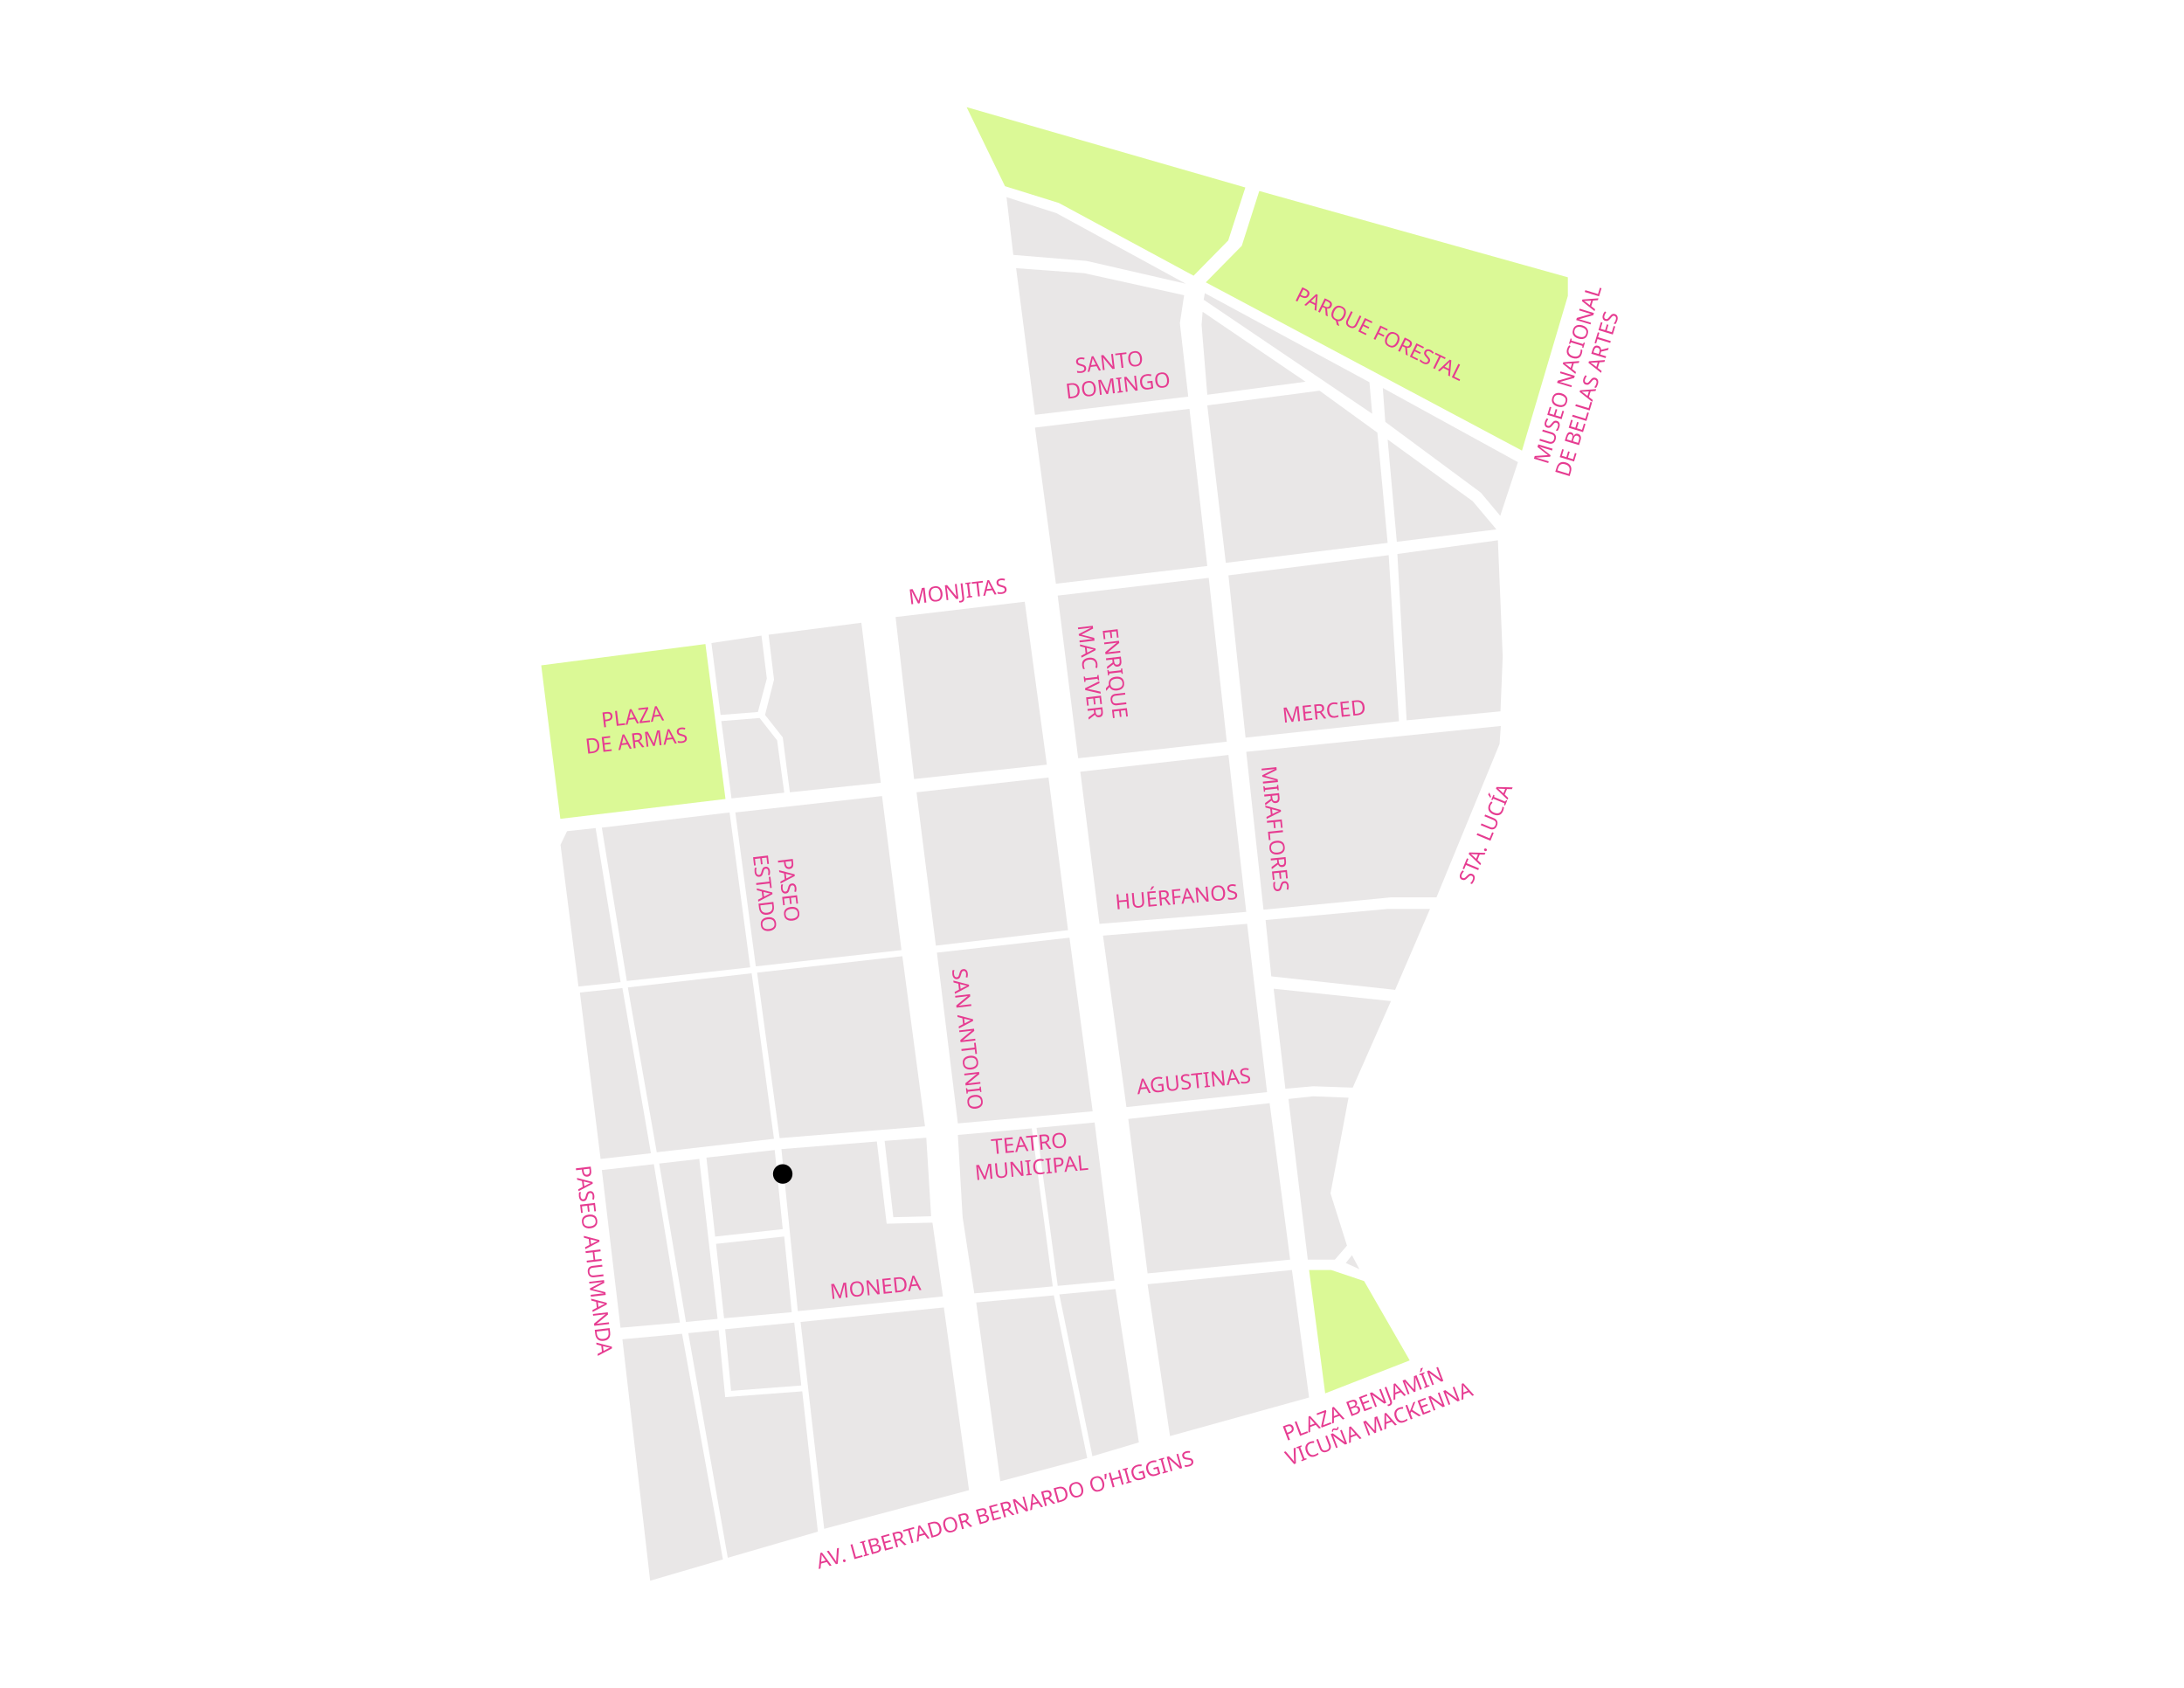
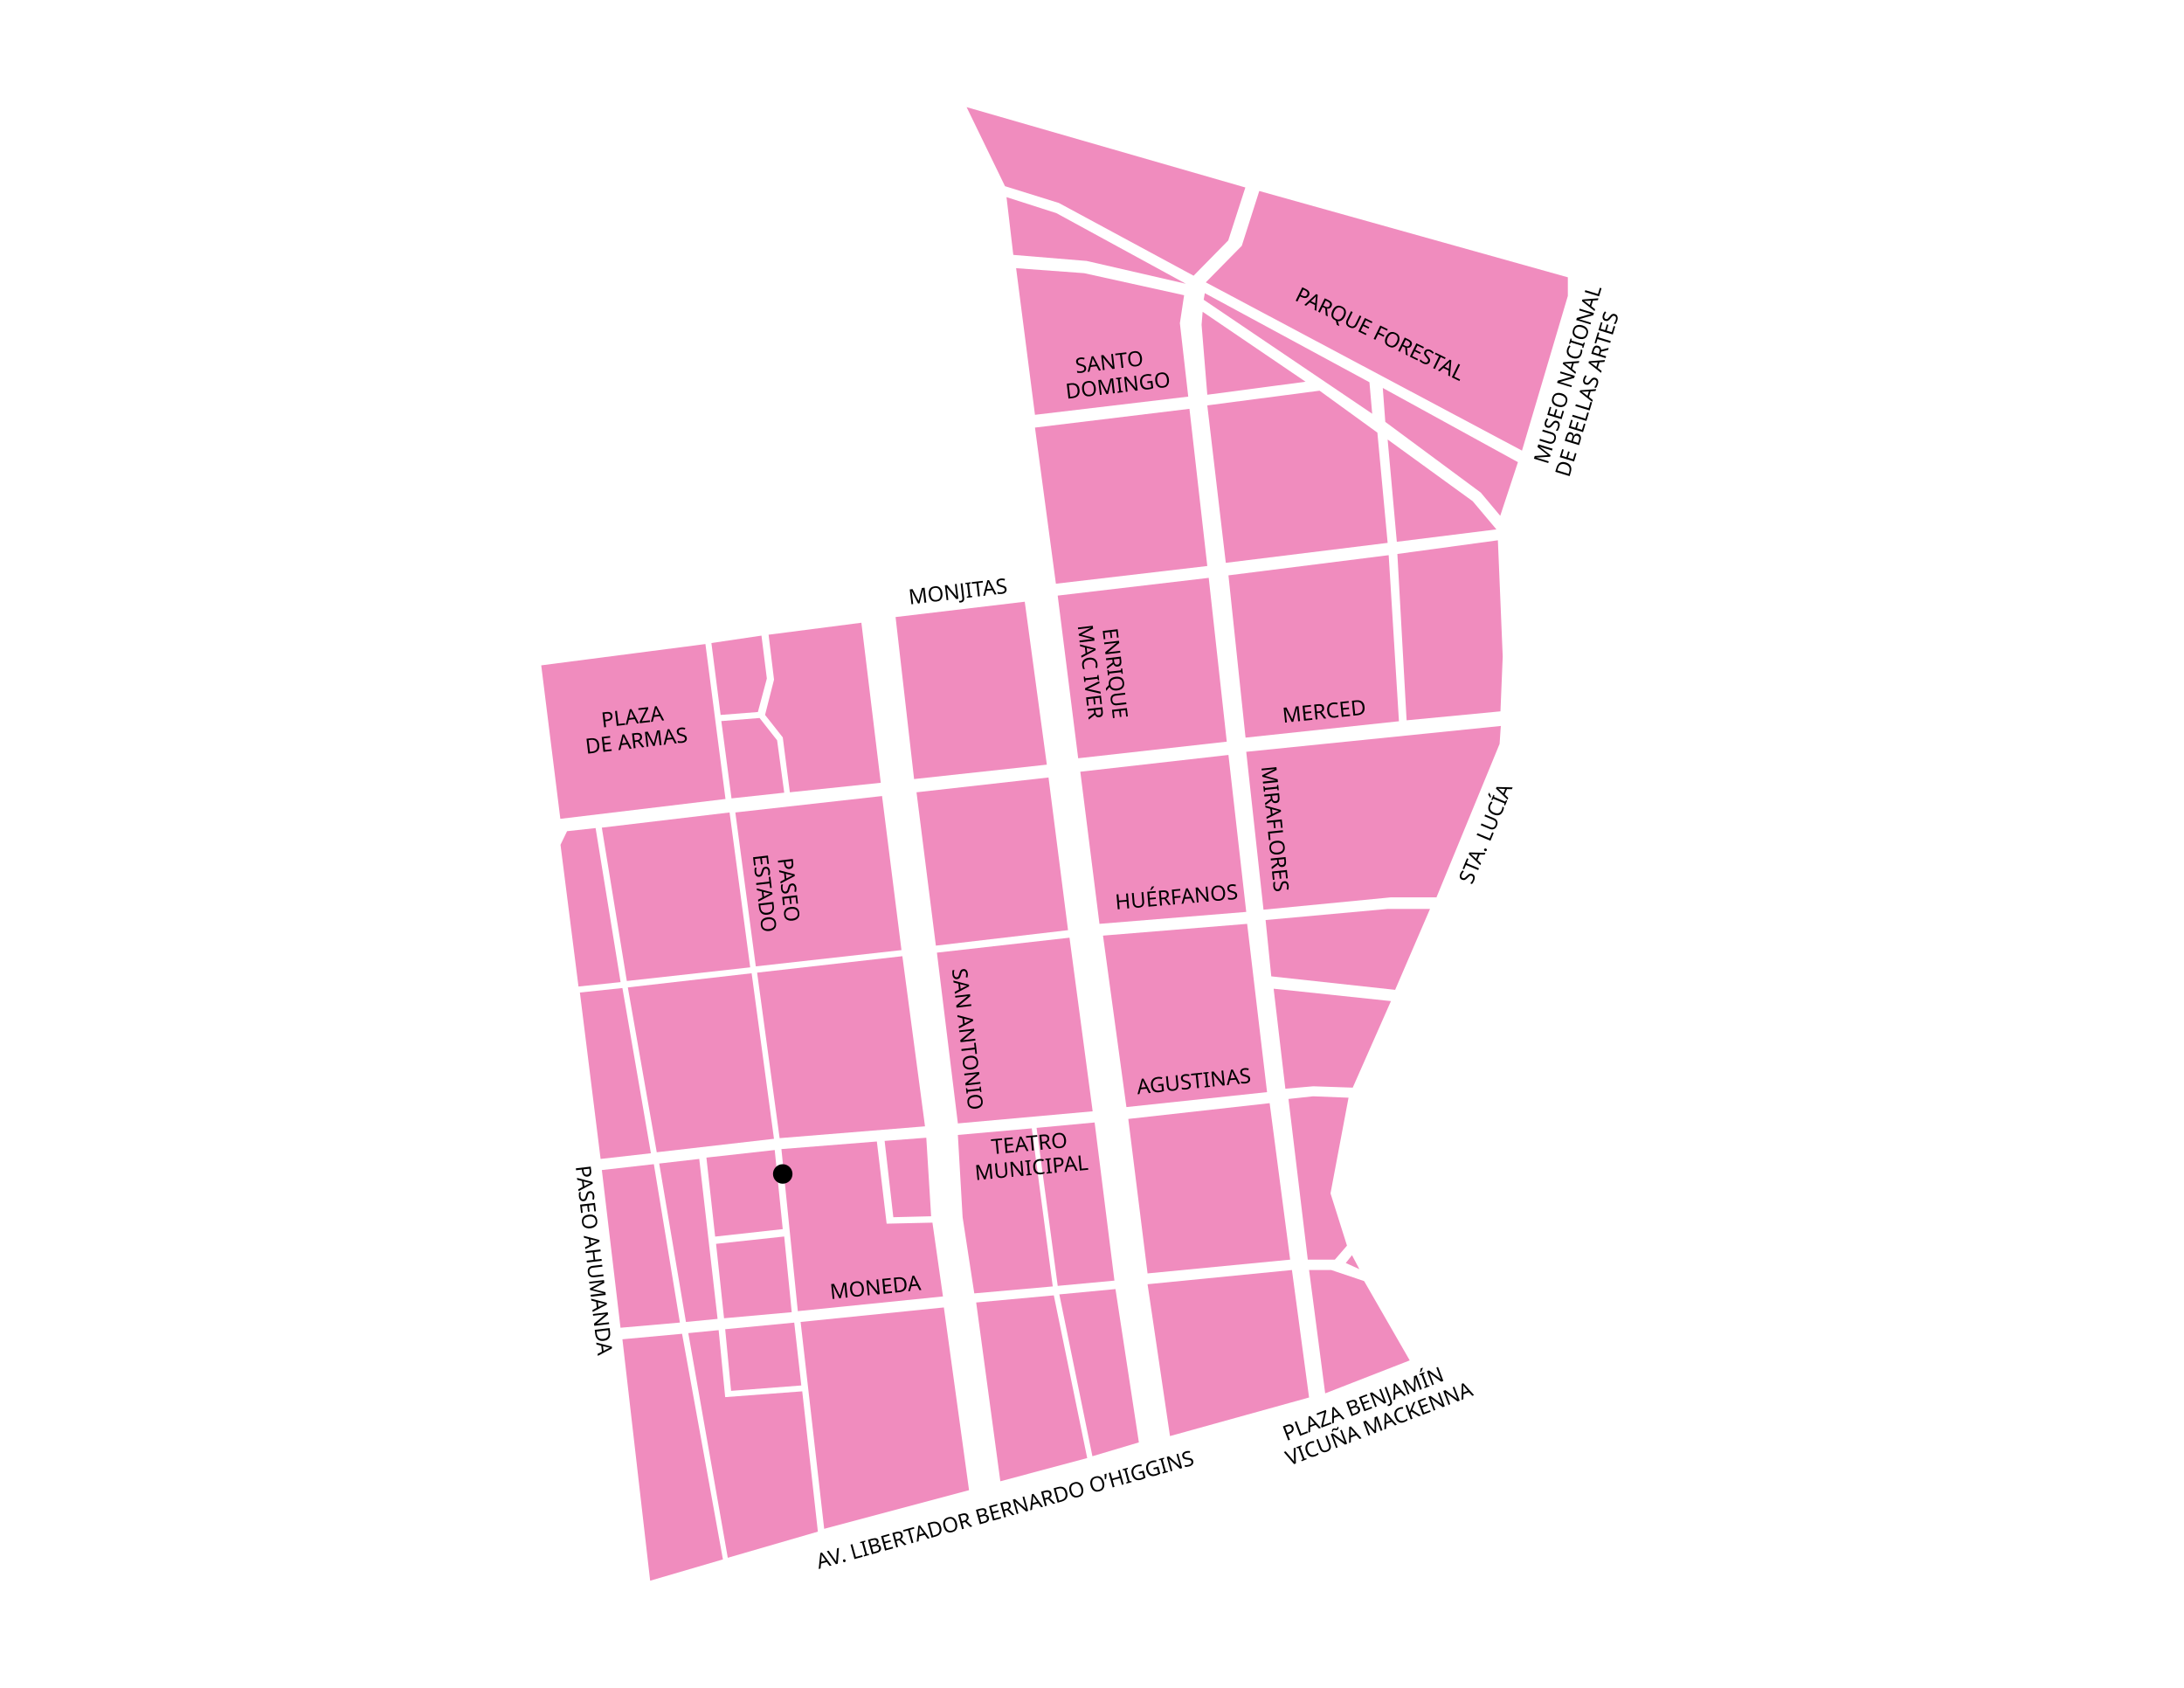
- <svg xmlns="http://www.w3.org/2000/svg" viewBox="0 0 792 612">
+ <svg xmlns="http://www.w3.org/2000/svg" id="Capa_1" version="1.1" viewBox="0 0 792 612">
  <defs>
    <style>
-       .cls-1 {
-         fill: #e9e7e7;
+       .st0 {
+         fill: #f08cbe;
      }

-       .cls-2 {
-         font-size: 7.6px;
+       .st1, .st2 {
+         isolation: isolate;
      }

-       .cls-2, .cls-3 {
-         fill: #e63c91;
+       .st2 {
        font-family: GeistMono-Regular, 'Geist Mono';
-       }
- 
-       .cls-3 {
        font-size: 7.6px;
-       }
- 
-       .cls-4 {
-         fill: #dbf996;
      }
    </style>
  </defs>
-   <g id="Capa_1" data-name="Capa 1">
+   <g id="Capa_11" data-name="Capa_1">
    <g>
-       <polygon class="cls-4" points="474.72 460.5 482.75 460.5 494.68 464.51 511.22 493.27 480.56 505.22 474.72 460.5" />
-       <polygon class="cls-1" points="468.5 460.5 474.72 506.72 424.28 520.71 416.15 465.65 468.5 460.5" />
-       <polygon class="cls-1" points="467.25 398.48 476.17 397.51 489.03 398.02 482.49 432.71 488.47 451.66 484.07 456.74 474.25 456.74 467.25 398.48" />
-       <polygon class="cls-1" points="490.28 455.12 488.03 457.96 492.97 460.2 490.28 455.12" />
-       <polygon class="cls-1" points="461.87 358.5 466.12 394.76 476.24 393.88 490.55 394.37 504.41 362.99 461.87 358.5" />
-       <polygon class="cls-1" points="518.57 329.58 505.93 358.91 461.01 354.02 458.95 333.6 503.18 329.58 518.57 329.58" />
-       <polygon class="cls-1" points="445.48 208.62 503.59 201.3 507.31 261.52 451.68 267.46 445.48 208.62" />
-       <polygon class="cls-1" points="506.74 200.86 510.09 261.18 544.12 257.93 544.94 238.06 543.19 195.9 506.74 200.86" />
-       <polygon class="cls-1" points="391.76 279.82 445.48 273.74 451.93 330.65 398.71 334.98 391.76 279.82" />
-       <polygon class="cls-1" points="399.99 339.25 452.26 334.98 459.48 396 408.48 401.42 399.99 339.25" />
-       <polygon class="cls-1" points="458.19 329.85 504.41 325.37 520.92 325.37 543.81 269.73 544.25 263.23 451.93 272.6 458.19 329.85" />
-       <polygon class="cls-1" points="409.16 405.72 460.42 400 467.85 456.74 416.15 461.73 409.16 405.72" />
-       <polygon class="cls-1" points="503.21 159.36 506.54 196.45 542.65 191.95 534.06 181.74 503.21 159.36" />
-       <polygon class="cls-1" points="478.52 141.66 437.81 146.99 444.52 204.08 503.21 196.84 499.49 156.87 478.52 141.66" />
-       <polygon class="cls-1" points="365 71.48 367.46 92.42 394.09 94.62 430.03 102.89 383.1 77.29 365 71.48" />
-       <polygon class="cls-1" points="550.46 167.58 544.04 187.03 536.98 178.61 502.36 152.98 501.45 140.67 550.46 167.58" />
-       <polygon class="cls-1" points="205.64 301.38 215.99 300.26 225.05 356.11 209.78 357.7 203.26 306.31 205.64 301.38" />
-       <polygon class="cls-1" points="210.29 359.88 225.71 358.26 236.04 418.16 217.8 420.22 210.29 359.88" />
-       <polygon class="cls-1" points="218.25 424.25 237.11 422.12 246.56 479.55 225.02 481.43 218.25 424.25" />
-       <polygon class="cls-1" points="225.71 485.61 247.34 483.62 262.16 565.43 235.77 573.15 225.71 485.61" />
-       <polygon class="cls-1" points="218.24 300.1 227.31 355.7 272.05 350.75 264.57 294.59 218.24 300.1" />
-       <polygon class="cls-1" points="227.68 358.03 272.57 352.9 280.67 412.92 238.16 417.8 227.68 358.03" />
-       <polygon class="cls-1" points="431.34 148.24 437.81 205.23 382.91 211.65 375.32 155.04 431.34 148.24" />
-       <polygon class="cls-1" points="259.67 451.01 284.38 448.35 287.11 475.79 262.57 477.99 259.67 451.01" />
-       <polygon class="cls-1" points="239.05 421.89 253.57 420.22 260.22 478.22 248.75 479.33 239.05 421.89" />
-       <polygon class="cls-1" points="256.17 419.74 280.94 416.99 283.85 445.67 259.34 448.38 256.17 419.74" />
-       <polygon class="cls-1" points="262.98 481.96 288.02 479.57 290.58 502.36 265.12 504.31 262.98 481.96" />
-       <polygon class="cls-1" points="290.33 479.33 342.28 474.07 351.41 540.33 298.88 554.34 290.33 479.33" />
-       <polygon class="cls-1" points="249.6 483.38 260.61 482.3 262.98 506.59 290.92 504.49 296.59 555.36 263.92 564.84 249.6 483.38" />
-       <polygon class="cls-1" points="283.37 416.65 289.32 475.41 341.95 470.08 338.14 443.32 321.53 443.7 317.98 413.9 283.37 416.65" />
-       <polygon class="cls-1" points="320.8 413.68 323.95 441.35 337.66 441.01 335.91 412.53 320.8 413.68" />
-       <polygon class="cls-1" points="266.66 294.59 319.86 288.64 326.91 344.5 274.08 350.4 266.66 294.59" />
-       <polygon class="cls-1" points="274.56 352.67 327.23 346.71 335.44 408.4 282.72 412.68 274.56 352.67" />
-       <polygon class="cls-4" points="203.2 296.9 196.27 241.25 255.81 233.53 263.09 289.71 203.2 296.9" />
-       <polygon class="cls-1" points="257.98 233.16 261.32 259.23 274.84 258.17 278.09 246.02 276.14 230.47 257.98 233.16" />
-       <polygon class="cls-1" points="261.58 261.46 275.45 260.34 281.81 268.44 284.39 287.42 265.27 289.49 261.58 261.46" />
-       <polygon class="cls-1" points="278.72 230.14 312.37 225.8 319.4 283.83 286.43 287.28 283.86 267.37 277.44 259.23 280.69 246.43 278.72 230.14" />
-       <polygon class="cls-1" points="368.48 97.24 375.32 150.41 430.9 143.81 427.87 117.2 429.4 107.05 393.13 99.05 368.48 97.24" />
-       <polygon class="cls-1" points="383.56 215.96 438.33 209.53 444.87 268.92 390.99 274.94 383.56 215.96" />
-       <polygon class="cls-1" points="354 472.27 382.15 469.69 394.26 528.69 362.76 537.1 354 472.27" />
-       <polygon class="cls-1" points="347.36 411.52 349.08 441.35 353.31 468.97 381.77 466.45 374.16 409.14 347.36 411.52" />
-       <polygon class="cls-1" points="384.15 469.34 404.51 467.41 413 523 396.15 528.02 384.15 469.34" />
-       <polygon class="cls-1" points="375.9 408.96 383.57 466.25 404.14 464.34 396.95 407 375.9 408.96" />
-       <polygon class="cls-1" points="436.12 113.05 435.74 117.78 437.81 143.13 473.44 138.41 436.12 113.05" />
-       <polygon class="cls-4" points="350.53 38.85 364.45 67.51 383.99 73.6 432.84 99.97 445.41 87.18 451.61 67.98 350.53 38.85" />
-       <polygon class="cls-4" points="551.93 163.39 568.56 107.29 568.56 100.55 456.66 69.25 450.32 89.12 437.27 102.38 551.93 163.39" />
-       <polygon class="cls-1" points="497.61 150.02 496.61 138.6 436.91 106.3 436.5 108.69 497.61 150.02" />
-       <polygon class="cls-1" points="339.76 345.42 387.84 340 396.24 402.95 347.36 407.34 339.76 345.42" />
-       <polygon class="cls-1" points="324.77 223.74 371.61 218.18 379.62 277.26 331.48 282.48 324.77 223.74" />
-       <polygon class="cls-1" points="332.36 287.28 380.23 281.91 387.31 337.27 339.38 342.88 332.36 287.28" />
-       <text class="cls-2" transform="translate(561.23 168.59) rotate(-73.04)">
-         <tspan x="0" y="0">MUSEO NACIONAL</tspan>
-         <tspan x="-2.28" y="8.8">DE BELLAS ARTES</tspan>
-       </text>
-       <text class="cls-2" transform="translate(218.37 263.81) rotate(-6.64)">
-         <tspan x="0" y="0">PLAZA</tspan>
-         <tspan x="-6.84" y="8.8">DE ARMAS</tspan>
-       </text>
-       <text class="cls-2" transform="translate(466.47 522.54) rotate(-20.97)">
-         <tspan x="0" y="0">PLAZA BENJAMÍN</tspan>
-         <tspan x="-2.28" y="8.8">VICUÑA MACKENNA</tspan>
-       </text>
-       <text class="cls-2" transform="translate(533.78 320.97) rotate(-67.4)">
-         <tspan x="0" y="0">STA. LUCÍA</tspan>
-       </text>
-       <text class="cls-2" transform="translate(469.21 108.71) rotate(26.13)">
-         <tspan x="0" y="0">PARQUE FORESTAL</tspan>
-       </text>
-       <text class="cls-3" transform="translate(296.89 568.91) rotate(-15.51)">
-         <tspan x="0" y="0">AV. LIBERTADOR BERNARDO O’HIGGINS</tspan>
-       </text>
-       <text class="cls-3" transform="translate(345.23 351.41) rotate(83.32)">
-         <tspan x="0" y="0">SAN ANTONIO</tspan>
-       </text>
-       <text class="cls-3" transform="translate(457.41 277.98) rotate(84.19)">
-         <tspan x="0" y="0">MIRAFLORES</tspan>
-       </text>
-       <text class="cls-3" transform="translate(399.82 228.05) rotate(83.32)">
-         <tspan x="0" y="0">ENRIQUE</tspan>
-         <tspan x="-2.28" y="8.8">MAC IVER</tspan>
-       </text>
-       <text class="cls-3" transform="translate(208.74 422.91) rotate(83.32)">
-         <tspan x="0" y="0">PASEO AHUMANDA</tspan>
-       </text>
-       <text class="cls-3" transform="translate(301.24 471.07) rotate(-5.81)">
-         <tspan x="0" y="0">MONEDA</tspan>
-       </text>
-       <text class="cls-3" transform="translate(412.5 396.77) rotate(-5.81)">
-         <tspan x="0" y="0">AGUSTINAS</tspan>
-       </text>
-       <text class="cls-3" transform="translate(465.32 262.08) rotate(-5.81)">
-         <tspan x="0" y="0">MERCED</tspan>
-       </text>
-       <text class="cls-3" transform="translate(282.02 311.35) rotate(83.32)">
-         <tspan x="0" y="0">PASEO</tspan>
-         <tspan x="-2.28" y="8.8">ESTADO</tspan>
-       </text>
-       <text class="cls-3" transform="translate(329.81 219.19) rotate(-6.68)">
-         <tspan x="0" y="0">MONJITAS</tspan>
-       </text>
-       <text class="cls-3" transform="translate(390.26 135.34) rotate(-6.68)">
-         <tspan x="0" y="0">SANTO</tspan>
-         <tspan x="-4.56" y="8.8">DOMINGO</tspan>
-       </text>
-       <text class="cls-3" transform="translate(359.76 418.54) rotate(-5.31)">
-         <tspan x="0" y="0">TEATRO</tspan>
-         <tspan x="-6.84" y="8.8">MUNICIPAL</tspan>
-       </text>
-       <text class="cls-3" transform="translate(404.62 329.77) rotate(-4.92)">
-         <tspan x="0" y="0">HUÉRFANOS</tspan>
-       </text>
+       <polygon class="st0" points="474.72 460.5 482.75 460.5 494.68 464.51 511.22 493.27 480.56 505.22 474.72 460.5" />
+       <polygon class="st0" points="468.5 460.5 474.72 506.72 424.28 520.71 416.15 465.65 468.5 460.5" />
+       <polygon class="st0" points="467.25 398.48 476.17 397.51 489.03 398.02 482.49 432.71 488.47 451.66 484.07 456.74 474.25 456.74 467.25 398.48" />
+       <polygon class="st0" points="490.28 455.12 488.03 457.96 492.97 460.2 490.28 455.12" />
+       <polygon class="st0" points="461.87 358.5 466.12 394.76 476.24 393.88 490.55 394.37 504.41 362.99 461.87 358.5" />
+       <polygon class="st0" points="518.57 329.58 505.93 358.91 461.01 354.02 458.95 333.6 503.18 329.58 518.57 329.58" />
+       <polygon class="st0" points="445.48 208.62 503.59 201.3 507.31 261.52 451.68 267.46 445.48 208.62" />
+       <polygon class="st0" points="506.74 200.86 510.09 261.18 544.12 257.93 544.94 238.06 543.19 195.9 506.74 200.86" />
+       <polygon class="st0" points="391.76 279.82 445.48 273.74 451.93 330.65 398.71 334.98 391.76 279.82" />
+       <polygon class="st0" points="399.99 339.25 452.26 334.98 459.48 396 408.48 401.42 399.99 339.25" />
+       <polygon class="st0" points="458.19 329.85 504.41 325.37 520.92 325.37 543.81 269.73 544.25 263.23 451.93 272.6 458.19 329.85" />
+       <polygon class="st0" points="409.16 405.72 460.42 400 467.85 456.74 416.15 461.73 409.16 405.72" />
+       <polygon class="st0" points="503.21 159.36 506.54 196.45 542.65 191.95 534.06 181.74 503.21 159.36" />
+       <polygon class="st0" points="478.52 141.66 437.81 146.99 444.52 204.08 503.21 196.84 499.49 156.87 478.52 141.66" />
+       <polygon class="st0" points="365 71.48 367.46 92.42 394.09 94.62 430.03 102.89 383.1 77.29 365 71.48" />
+       <polygon class="st0" points="550.46 167.58 544.04 187.03 536.98 178.61 502.36 152.98 501.45 140.67 550.46 167.58" />
+       <polygon class="st0" points="205.64 301.38 215.99 300.26 225.05 356.11 209.78 357.7 203.26 306.31 205.64 301.38" />
+       <polygon class="st0" points="210.29 359.88 225.71 358.26 236.04 418.16 217.8 420.22 210.29 359.88" />
+       <polygon class="st0" points="218.25 424.25 237.11 422.12 246.56 479.55 225.02 481.43 218.25 424.25" />
+       <polygon class="st0" points="225.71 485.61 247.34 483.62 262.16 565.43 235.77 573.15 225.71 485.61" />
+       <polygon class="st0" points="218.24 300.1 227.31 355.7 272.05 350.75 264.57 294.59 218.24 300.1" />
+       <polygon class="st0" points="227.68 358.03 272.57 352.9 280.67 412.92 238.16 417.8 227.68 358.03" />
+       <polygon class="st0" points="431.34 148.24 437.81 205.23 382.91 211.65 375.32 155.04 431.34 148.24" />
+       <polygon class="st0" points="259.67 451.01 284.38 448.35 287.11 475.79 262.57 477.99 259.67 451.01" />
+       <polygon class="st0" points="239.05 421.89 253.57 420.22 260.22 478.22 248.75 479.33 239.05 421.89" />
+       <polygon class="st0" points="256.17 419.74 280.94 416.99 283.85 445.67 259.34 448.38 256.17 419.74" />
+       <polygon class="st0" points="262.98 481.96 288.02 479.57 290.58 502.36 265.12 504.31 262.98 481.96" />
+       <polygon class="st0" points="290.33 479.33 342.28 474.07 351.41 540.33 298.88 554.34 290.33 479.33" />
+       <polygon class="st0" points="249.6 483.38 260.61 482.3 262.98 506.59 290.92 504.49 296.59 555.36 263.92 564.84 249.6 483.38" />
+       <polygon class="st0" points="283.37 416.65 289.32 475.41 341.95 470.08 338.14 443.32 321.53 443.7 317.98 413.9 283.37 416.65" />
+       <polygon class="st0" points="320.8 413.68 323.95 441.35 337.66 441.01 335.91 412.53 320.8 413.68" />
+       <polygon class="st0" points="266.66 294.59 319.86 288.64 326.91 344.5 274.08 350.4 266.66 294.59" />
+       <polygon class="st0" points="274.56 352.67 327.23 346.71 335.44 408.4 282.72 412.68 274.56 352.67" />
+       <polygon class="st0" points="203.2 296.9 196.27 241.25 255.81 233.53 263.09 289.71 203.2 296.9" />
+       <polygon class="st0" points="257.98 233.16 261.32 259.23 274.84 258.17 278.09 246.02 276.14 230.47 257.98 233.16" />
+       <polygon class="st0" points="261.58 261.46 275.45 260.34 281.81 268.44 284.39 287.42 265.27 289.49 261.58 261.46" />
+       <polygon class="st0" points="278.72 230.14 312.37 225.8 319.4 283.83 286.43 287.28 283.86 267.37 277.44 259.23 280.69 246.43 278.72 230.14" />
+       <polygon class="st0" points="368.48 97.24 375.32 150.41 430.9 143.81 427.87 117.2 429.4 107.05 393.13 99.05 368.48 97.24" />
+       <polygon class="st0" points="383.56 215.96 438.33 209.53 444.87 268.92 390.99 274.94 383.56 215.96" />
+       <polygon class="st0" points="354 472.27 382.15 469.69 394.26 528.69 362.76 537.1 354 472.27" />
+       <polygon class="st0" points="347.36 411.52 349.08 441.35 353.31 468.97 381.77 466.45 374.16 409.14 347.36 411.52" />
+       <polygon class="st0" points="384.15 469.34 404.51 467.41 413 523 396.15 528.02 384.15 469.34" />
+       <polygon class="st0" points="375.9 408.96 383.57 466.25 404.14 464.34 396.95 407 375.9 408.96" />
+       <polygon class="st0" points="436.12 113.05 435.74 117.78 437.81 143.13 473.44 138.41 436.12 113.05" />
+       <polygon class="st0" points="350.53 38.85 364.45 67.51 383.99 73.6 432.84 99.97 445.41 87.18 451.61 67.98 350.53 38.85" />
+       <polygon class="st0" points="551.93 163.39 568.56 107.29 568.56 100.55 456.66 69.25 450.32 89.12 437.27 102.38 551.93 163.39" />
+       <polygon class="st0" points="497.61 150.02 496.61 138.6 436.91 106.3 436.5 108.69 497.61 150.02" />
+       <polygon class="st0" points="339.76 345.42 387.84 340 396.24 402.95 347.36 407.34 339.76 345.42" />
+       <polygon class="st0" points="324.77 223.74 371.61 218.18 379.62 277.26 331.48 282.48 324.77 223.74" />
+       <polygon class="st0" points="332.36 287.28 380.23 281.91 387.31 337.27 339.38 342.88 332.36 287.28" />
+       <g class="st1">
+         <text class="st2" transform="translate(561.23 168.59) rotate(-73.04)">
+           <tspan x="0" y="0">MUSEO NACIONAL</tspan>
+         </text>
+         <text class="st2" transform="translate(568.98 173.34) rotate(-73.04)">
+           <tspan x="0" y="0">DE BELLAS ARTES</tspan>
+         </text>
+       </g>
+       <g class="st1">
+         <text class="st2" transform="translate(218.37 263.81) rotate(-6.64)">
+           <tspan x="0" y="0">PLAZA</tspan>
+         </text>
+         <text class="st2" transform="translate(212.59 273.34) rotate(-6.64)">
+           <tspan x="0" y="0">DE ARMAS</tspan>
+         </text>
+       </g>
+       <g class="st1">
+         <text class="st2" transform="translate(466.47 522.54) rotate(-20.97)">
+           <tspan x="0" y="0">PLAZA BENJAMÍN</tspan>
+         </text>
+         <text class="st2" transform="translate(467.49 531.57) rotate(-20.97)">
+           <tspan x="0" y="0">VICUÑA MACKENNA</tspan>
+         </text>
+       </g>
+       <g class="st1">
+         <text class="st2" transform="translate(533.78 320.97) rotate(-67.4)">
+           <tspan x="0" y="0">STA. LUCÍA</tspan>
+         </text>
+       </g>
+       <g class="st1">
+         <text class="st2" transform="translate(469.21 108.71) rotate(26.13)">
+           <tspan x="0" y="0">PARQUE FORESTAL</tspan>
+         </text>
+       </g>
+       <g class="st1">
+         <text class="st2" transform="translate(296.89 568.91) rotate(-15.51)">
+           <tspan x="0" y="0">AV. LIBERTADOR BERNARDO O’HIGGINS</tspan>
+         </text>
+       </g>
+       <g class="st1">
+         <text class="st2" transform="translate(345.23 351.41) rotate(83.32)">
+           <tspan x="0" y="0">SAN ANTONIO</tspan>
+         </text>
+       </g>
+       <g class="st1">
+         <text class="st2" transform="translate(457.41 277.98) rotate(84.19)">
+           <tspan x="0" y="0">MIRAFLORES</tspan>
+         </text>
+       </g>
+       <g class="st1">
+         <text class="st2" transform="translate(399.82 228.05) rotate(83.32)">
+           <tspan x="0" y="0">ENRIQUE</tspan>
+         </text>
+         <text class="st2" transform="translate(390.81 226.81) rotate(83.32)">
+           <tspan x="0" y="0">MAC IVER</tspan>
+         </text>
+       </g>
+       <g class="st1">
+         <text class="st2" transform="translate(208.74 422.91) rotate(83.32)">
+           <tspan x="0" y="0">PASEO AHUMANDA</tspan>
+         </text>
+       </g>
+       <g class="st1">
+         <text class="st2" transform="translate(301.24 471.07) rotate(-5.81)">
+           <tspan x="0" y="0">MONEDA</tspan>
+         </text>
+       </g>
+       <g class="st1">
+         <text class="st2" transform="translate(412.5 396.77) rotate(-5.81)">
+           <tspan x="0" y="0">AGUSTINAS</tspan>
+         </text>
+       </g>
+       <g class="st1">
+         <text class="st2" transform="translate(465.32 262.08) rotate(-5.81)">
+           <tspan x="0" y="0">MERCED</tspan>
+         </text>
+       </g>
+       <g class="st1">
+         <text class="st2" transform="translate(282.02 311.35) rotate(83.32)">
+           <tspan x="0" y="0">PASEO</tspan>
+         </text>
+         <text class="st2" transform="translate(273.01 310.11) rotate(83.32)">
+           <tspan x="0" y="0">ESTADO</tspan>
+         </text>
+       </g>
+       <g class="st1">
+         <text class="st2" transform="translate(329.81 219.19) rotate(-6.68)">
+           <tspan x="0" y="0">MONJITAS</tspan>
+         </text>
+       </g>
+       <g class="st1">
+         <text class="st2" transform="translate(390.26 135.34) rotate(-6.68)">
+           <tspan x="0" y="0">SANTO</tspan>
+         </text>
+         <text class="st2" transform="translate(386.75 144.61) rotate(-6.68)">
+           <tspan x="0" y="0">DOMINGO</tspan>
+         </text>
+       </g>
+       <g class="st1">
+         <text class="st2" transform="translate(359.76 418.54) rotate(-5.31)">
+           <tspan x="0" y="0">TEATRO</tspan>
+         </text>
+         <text class="st2" transform="translate(353.76 427.94) rotate(-5.31)">
+           <tspan x="0" y="0">MUNICIPAL</tspan>
+         </text>
+       </g>
+       <g class="st1">
+         <text class="st2" transform="translate(404.62 329.77) rotate(-4.92)">
+           <tspan x="0" y="0">HUÉRFANOS</tspan>
+         </text>
+       </g>
    </g>
  </g>
-   <g id="Capa_2" data-name="Capa 2">
+   <g id="Capa_2">
    <circle cx="283.85" cy="425.67" r="3.54" />
  </g>
</svg>
